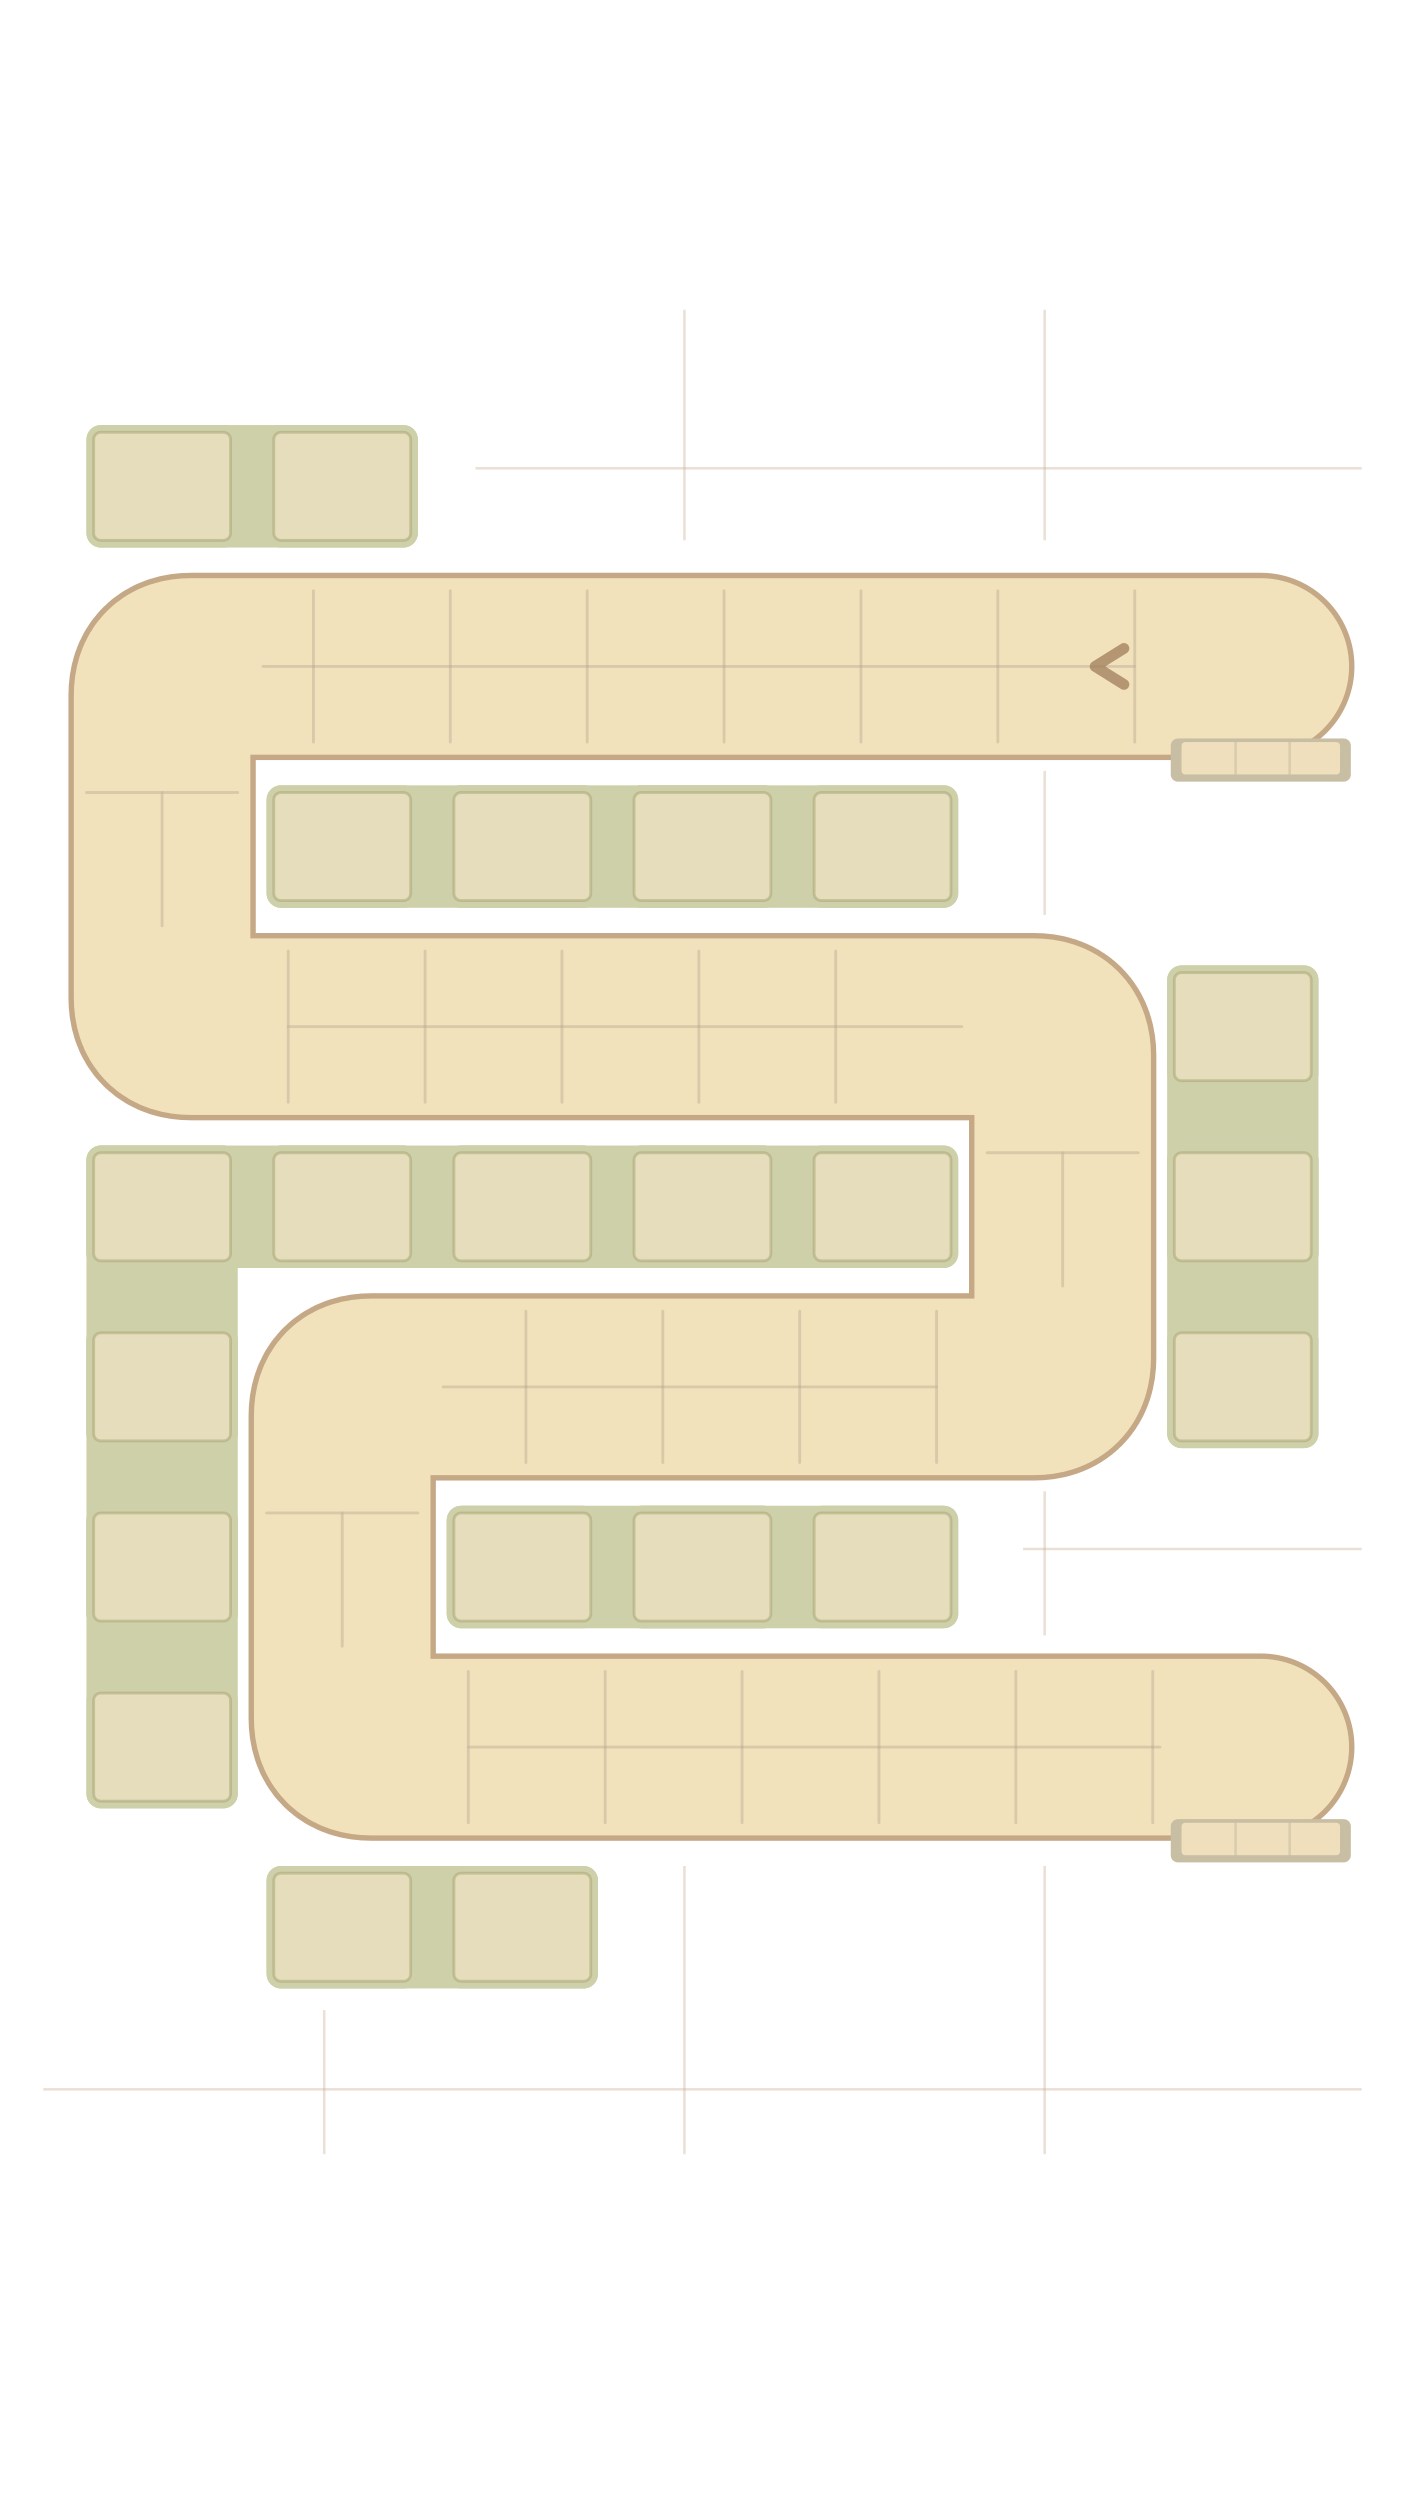
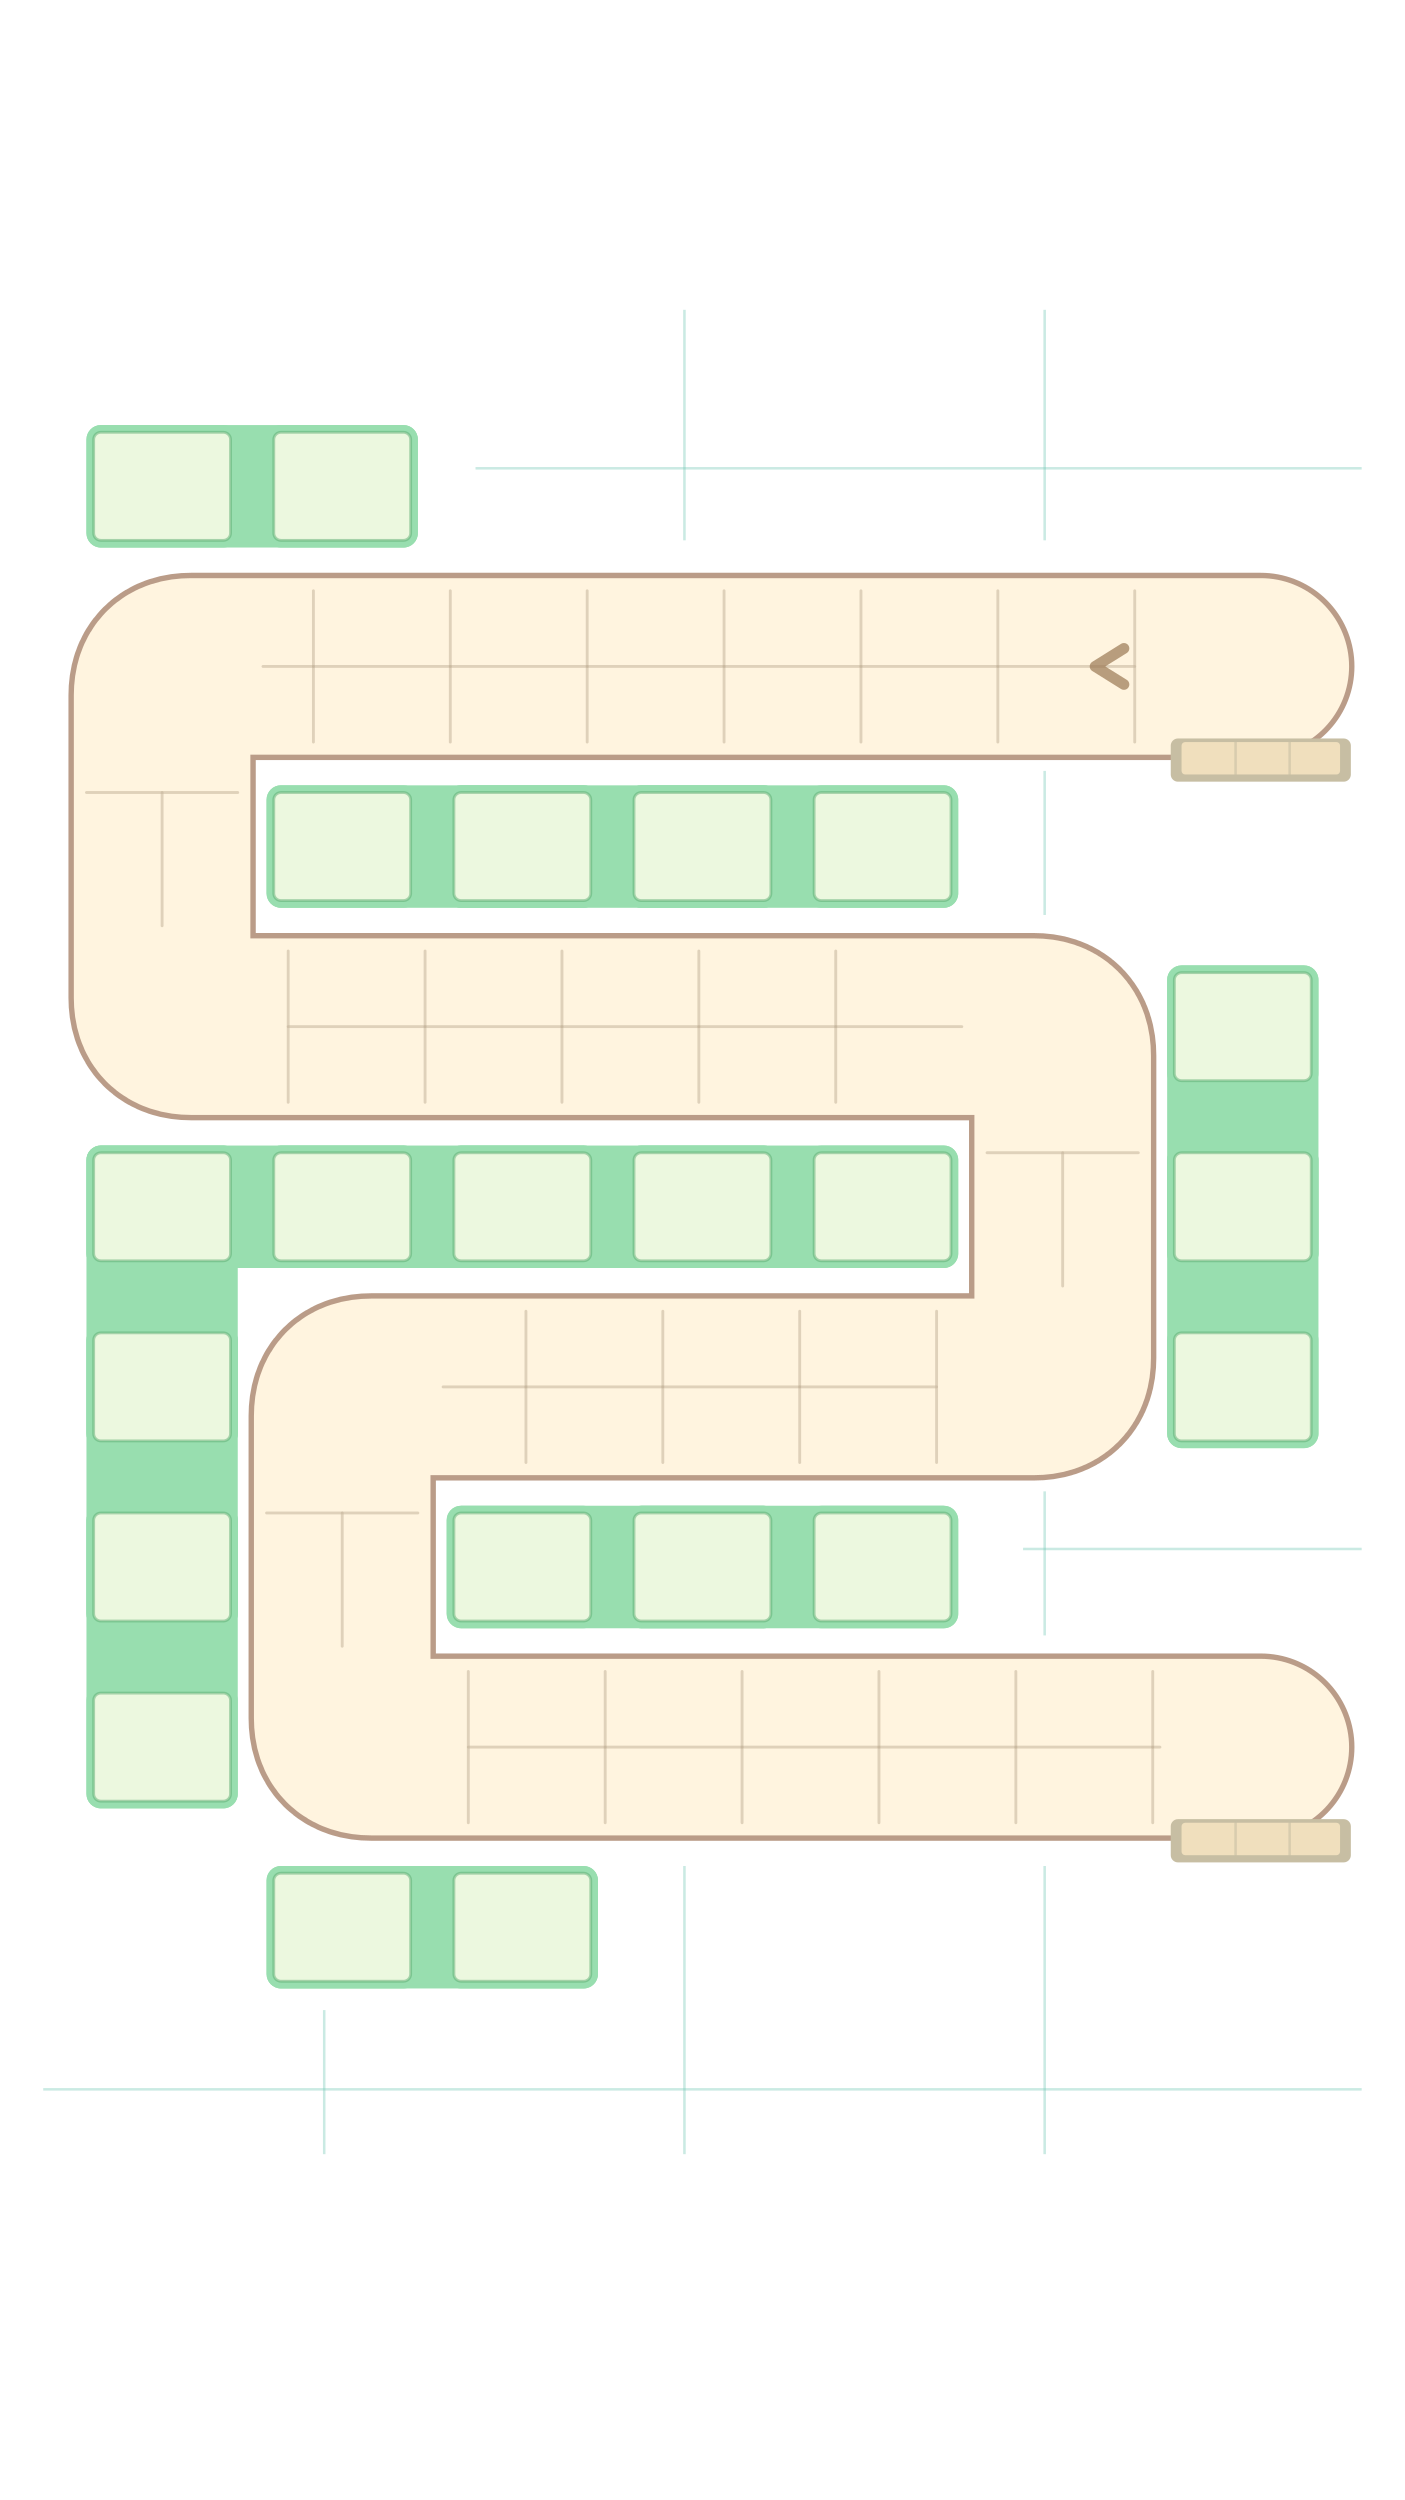
<svg xmlns="http://www.w3.org/2000/svg" width="780" height="1388" viewBox="0 0 390 694">
-   <path d="M132 130 L378 130 " fill="none" stroke="rgba(198,173,142,0.373)" stroke-width="0.7" stroke-linecap="butt" stroke-linejoin="miter" />
-   <path d="M284 430 L378 430 " fill="none" stroke="rgba(198,173,142,0.373)" stroke-width="0.7" stroke-linecap="butt" stroke-linejoin="miter" />
-   <path d="M12 580 L378 580 " fill="none" stroke="rgba(198,173,142,0.373)" stroke-width="0.7" stroke-linecap="butt" stroke-linejoin="miter" />
-   <path d="M90 558 L90 598 " fill="none" stroke="rgba(198,173,142,0.373)" stroke-width="0.7" stroke-linecap="butt" stroke-linejoin="miter" />
-   <path d="M190 86 L190 150 " fill="none" stroke="rgba(198,173,142,0.373)" stroke-width="0.7" stroke-linecap="butt" stroke-linejoin="miter" />
-   <path d="M190 518 L190 598 " fill="none" stroke="rgba(198,173,142,0.373)" stroke-width="0.7" stroke-linecap="butt" stroke-linejoin="miter" />
-   <path d="M290 86 L290 150 " fill="none" stroke="rgba(198,173,142,0.373)" stroke-width="0.7" stroke-linecap="butt" stroke-linejoin="miter" />
-   <path d="M290 214 L290 254 " fill="none" stroke="rgba(198,173,142,0.373)" stroke-width="0.7" stroke-linecap="butt" stroke-linejoin="miter" />
-   <path d="M290 414 L290 454 " fill="none" stroke="rgba(198,173,142,0.373)" stroke-width="0.7" stroke-linecap="butt" stroke-linejoin="miter" />
-   <path d="M290 518 L290 598 " fill="none" stroke="rgba(198,173,142,0.373)" stroke-width="0.7" stroke-linecap="butt" stroke-linejoin="miter" />
-   <path d="M350 185 L53 185 Q45 185 45 193 L45 277 Q45 285 53 285 L287 285 Q295 285 295 293 L295 377 Q295 385 287 385 L103 385 Q95 385 95 393 L95 477 Q95 485 103 485 L350 485 " fill="none" stroke="rgba(197,168,134,1)" stroke-width="52" stroke-linecap="round" stroke-linejoin="round" />
-   <path d="M350 185 L53 185 Q45 185 45 193 L45 277 Q45 285 53 285 L287 285 Q295 285 295 293 L295 377 Q295 385 287 385 L103 385 Q95 385 95 393 L95 477 Q95 485 103 485 L350 485 " fill="none" stroke="rgba(242,226,187,1)" stroke-width="49" stroke-linecap="round" stroke-linejoin="round" />
+   <path d="M132 130 L378 130 " fill="none" stroke="rgba(114,199,181,0.373)" stroke-width="0.7" stroke-linecap="butt" stroke-linejoin="miter" />
+   <path d="M284 430 L378 430 " fill="none" stroke="rgba(114,199,181,0.373)" stroke-width="0.7" stroke-linecap="butt" stroke-linejoin="miter" />
+   <path d="M12 580 L378 580 " fill="none" stroke="rgba(114,199,181,0.373)" stroke-width="0.7" stroke-linecap="butt" stroke-linejoin="miter" />
+   <path d="M90 558 L90 598 " fill="none" stroke="rgba(114,199,181,0.373)" stroke-width="0.7" stroke-linecap="butt" stroke-linejoin="miter" />
+   <path d="M190 86 L190 150 " fill="none" stroke="rgba(114,199,181,0.373)" stroke-width="0.7" stroke-linecap="butt" stroke-linejoin="miter" />
+   <path d="M190 518 L190 598 " fill="none" stroke="rgba(114,199,181,0.373)" stroke-width="0.7" stroke-linecap="butt" stroke-linejoin="miter" />
+   <path d="M290 86 L290 150 " fill="none" stroke="rgba(114,199,181,0.373)" stroke-width="0.7" stroke-linecap="butt" stroke-linejoin="miter" />
+   <path d="M290 214 L290 254 " fill="none" stroke="rgba(114,199,181,0.373)" stroke-width="0.7" stroke-linecap="butt" stroke-linejoin="miter" />
+   <path d="M290 414 L290 454 " fill="none" stroke="rgba(114,199,181,0.373)" stroke-width="0.7" stroke-linecap="butt" stroke-linejoin="miter" />
+   <path d="M290 518 L290 598 " fill="none" stroke="rgba(114,199,181,0.373)" stroke-width="0.7" stroke-linecap="butt" stroke-linejoin="miter" />
+   <path d="M350 185 L53 185 Q45 185 45 193 L45 277 Q45 285 53 285 L287 285 Q295 285 295 293 L295 377 Q295 385 287 385 L103 385 Q95 385 95 393 L95 477 Q95 485 103 485 L350 485 " fill="none" stroke="rgba(186,156,136,1)" stroke-width="52" stroke-linecap="round" stroke-linejoin="round" />
+   <path d="M350 185 L53 185 Q45 185 45 193 L45 277 Q45 285 53 285 L287 285 Q295 285 295 293 L295 377 Q295 385 287 385 L103 385 Q95 385 95 393 L95 477 Q95 485 103 485 L350 485 " fill="none" stroke="rgba(255,244,223,1)" stroke-width="49" stroke-linecap="round" stroke-linejoin="round" />
  <path d="M315 164 L315 206 " fill="none" stroke="rgba(196,181,155,0.549)" stroke-width="0.8" stroke-linecap="round" stroke-linejoin="round" />
  <path d="M315 185 L277 185 " fill="none" stroke="rgba(196,181,155,0.549)" stroke-width="0.8" stroke-linecap="round" stroke-linejoin="round" />
  <path d="M277 164 L277 206 " fill="none" stroke="rgba(196,181,155,0.549)" stroke-width="0.8" stroke-linecap="round" stroke-linejoin="round" />
  <path d="M277 185 L239 185 " fill="none" stroke="rgba(196,181,155,0.549)" stroke-width="0.8" stroke-linecap="round" stroke-linejoin="round" />
  <path d="M239 164 L239 206 " fill="none" stroke="rgba(196,181,155,0.549)" stroke-width="0.8" stroke-linecap="round" stroke-linejoin="round" />
  <path d="M239 185 L201 185 " fill="none" stroke="rgba(196,181,155,0.549)" stroke-width="0.8" stroke-linecap="round" stroke-linejoin="round" />
  <path d="M201 164 L201 206 " fill="none" stroke="rgba(196,181,155,0.549)" stroke-width="0.8" stroke-linecap="round" stroke-linejoin="round" />
  <path d="M201 185 L163 185 " fill="none" stroke="rgba(196,181,155,0.549)" stroke-width="0.8" stroke-linecap="round" stroke-linejoin="round" />
  <path d="M163 164 L163 206 " fill="none" stroke="rgba(196,181,155,0.549)" stroke-width="0.8" stroke-linecap="round" stroke-linejoin="round" />
  <path d="M163 185 L125 185 " fill="none" stroke="rgba(196,181,155,0.549)" stroke-width="0.8" stroke-linecap="round" stroke-linejoin="round" />
  <path d="M125 164 L125 206 " fill="none" stroke="rgba(196,181,155,0.549)" stroke-width="0.8" stroke-linecap="round" stroke-linejoin="round" />
  <path d="M125 185 L87 185 " fill="none" stroke="rgba(196,181,155,0.549)" stroke-width="0.8" stroke-linecap="round" stroke-linejoin="round" />
  <path d="M87 164 L87 206 " fill="none" stroke="rgba(196,181,155,0.549)" stroke-width="0.8" stroke-linecap="round" stroke-linejoin="round" />
  <path d="M87 185 L73 185 " fill="none" stroke="rgba(196,181,155,0.549)" stroke-width="0.8" stroke-linecap="round" stroke-linejoin="round" />
  <path d="M24 220 L66 220 " fill="none" stroke="rgba(196,181,155,0.549)" stroke-width="0.8" stroke-linecap="round" stroke-linejoin="round" />
  <path d="M45 220 L45 257 " fill="none" stroke="rgba(196,181,155,0.549)" stroke-width="0.8" stroke-linecap="round" stroke-linejoin="round" />
  <path d="M80 306 L80 264 " fill="none" stroke="rgba(196,181,155,0.549)" stroke-width="0.8" stroke-linecap="round" stroke-linejoin="round" />
  <path d="M80 285 L118 285 " fill="none" stroke="rgba(196,181,155,0.549)" stroke-width="0.8" stroke-linecap="round" stroke-linejoin="round" />
  <path d="M118 306 L118 264 " fill="none" stroke="rgba(196,181,155,0.549)" stroke-width="0.8" stroke-linecap="round" stroke-linejoin="round" />
  <path d="M118 285 L156 285 " fill="none" stroke="rgba(196,181,155,0.549)" stroke-width="0.8" stroke-linecap="round" stroke-linejoin="round" />
  <path d="M156 306 L156 264 " fill="none" stroke="rgba(196,181,155,0.549)" stroke-width="0.8" stroke-linecap="round" stroke-linejoin="round" />
  <path d="M156 285 L194 285 " fill="none" stroke="rgba(196,181,155,0.549)" stroke-width="0.8" stroke-linecap="round" stroke-linejoin="round" />
  <path d="M194 306 L194 264 " fill="none" stroke="rgba(196,181,155,0.549)" stroke-width="0.8" stroke-linecap="round" stroke-linejoin="round" />
  <path d="M194 285 L232 285 " fill="none" stroke="rgba(196,181,155,0.549)" stroke-width="0.8" stroke-linecap="round" stroke-linejoin="round" />
  <path d="M232 306 L232 264 " fill="none" stroke="rgba(196,181,155,0.549)" stroke-width="0.8" stroke-linecap="round" stroke-linejoin="round" />
  <path d="M232 285 L267 285 " fill="none" stroke="rgba(196,181,155,0.549)" stroke-width="0.8" stroke-linecap="round" stroke-linejoin="round" />
  <path d="M274 320 L316 320 " fill="none" stroke="rgba(196,181,155,0.549)" stroke-width="0.8" stroke-linecap="round" stroke-linejoin="round" />
  <path d="M295 320 L295 357 " fill="none" stroke="rgba(196,181,155,0.549)" stroke-width="0.8" stroke-linecap="round" stroke-linejoin="round" />
  <path d="M260 364 L260 406 " fill="none" stroke="rgba(196,181,155,0.549)" stroke-width="0.8" stroke-linecap="round" stroke-linejoin="round" />
  <path d="M260 385 L222 385 " fill="none" stroke="rgba(196,181,155,0.549)" stroke-width="0.8" stroke-linecap="round" stroke-linejoin="round" />
  <path d="M222 364 L222 406 " fill="none" stroke="rgba(196,181,155,0.549)" stroke-width="0.8" stroke-linecap="round" stroke-linejoin="round" />
  <path d="M222 385 L184 385 " fill="none" stroke="rgba(196,181,155,0.549)" stroke-width="0.8" stroke-linecap="round" stroke-linejoin="round" />
  <path d="M184 364 L184 406 " fill="none" stroke="rgba(196,181,155,0.549)" stroke-width="0.8" stroke-linecap="round" stroke-linejoin="round" />
  <path d="M184 385 L146 385 " fill="none" stroke="rgba(196,181,155,0.549)" stroke-width="0.8" stroke-linecap="round" stroke-linejoin="round" />
  <path d="M146 364 L146 406 " fill="none" stroke="rgba(196,181,155,0.549)" stroke-width="0.8" stroke-linecap="round" stroke-linejoin="round" />
  <path d="M146 385 L123 385 " fill="none" stroke="rgba(196,181,155,0.549)" stroke-width="0.8" stroke-linecap="round" stroke-linejoin="round" />
  <path d="M74 420 L116 420 " fill="none" stroke="rgba(196,181,155,0.549)" stroke-width="0.8" stroke-linecap="round" stroke-linejoin="round" />
  <path d="M95 420 L95 457 " fill="none" stroke="rgba(196,181,155,0.549)" stroke-width="0.8" stroke-linecap="round" stroke-linejoin="round" />
  <path d="M130 506 L130 464 " fill="none" stroke="rgba(196,181,155,0.549)" stroke-width="0.8" stroke-linecap="round" stroke-linejoin="round" />
  <path d="M130 485 L168 485 " fill="none" stroke="rgba(196,181,155,0.549)" stroke-width="0.8" stroke-linecap="round" stroke-linejoin="round" />
  <path d="M168 506 L168 464 " fill="none" stroke="rgba(196,181,155,0.549)" stroke-width="0.8" stroke-linecap="round" stroke-linejoin="round" />
  <path d="M168 485 L206 485 " fill="none" stroke="rgba(196,181,155,0.549)" stroke-width="0.8" stroke-linecap="round" stroke-linejoin="round" />
  <path d="M206 506 L206 464 " fill="none" stroke="rgba(196,181,155,0.549)" stroke-width="0.8" stroke-linecap="round" stroke-linejoin="round" />
  <path d="M206 485 L244 485 " fill="none" stroke="rgba(196,181,155,0.549)" stroke-width="0.8" stroke-linecap="round" stroke-linejoin="round" />
  <path d="M244 506 L244 464 " fill="none" stroke="rgba(196,181,155,0.549)" stroke-width="0.8" stroke-linecap="round" stroke-linejoin="round" />
  <path d="M244 485 L282 485 " fill="none" stroke="rgba(196,181,155,0.549)" stroke-width="0.8" stroke-linecap="round" stroke-linejoin="round" />
  <path d="M282 506 L282 464 " fill="none" stroke="rgba(196,181,155,0.549)" stroke-width="0.8" stroke-linecap="round" stroke-linejoin="round" />
  <path d="M282 485 L320 485 " fill="none" stroke="rgba(196,181,155,0.549)" stroke-width="0.8" stroke-linecap="round" stroke-linejoin="round" />
  <path d="M320 506 L320 464 " fill="none" stroke="rgba(196,181,155,0.549)" stroke-width="0.8" stroke-linecap="round" stroke-linejoin="round" />
  <path d="M320 485 L322 485 " fill="none" stroke="rgba(196,181,155,0.549)" stroke-width="0.8" stroke-linecap="round" stroke-linejoin="round" />
-   <rect x="74" y="218" width="92" height="34" rx="4" fill="rgba(206,208,169,1)" stroke="none" stroke-width="0.8" stroke-linecap="round" stroke-linejoin="round" />
-   <rect x="124" y="218" width="92" height="34" rx="4" fill="rgba(206,208,169,1)" stroke="none" stroke-width="0.8" stroke-linecap="round" stroke-linejoin="round" />
-   <rect x="174" y="218" width="92" height="34" rx="4" fill="rgba(206,208,169,1)" stroke="none" stroke-width="0.8" stroke-linecap="round" stroke-linejoin="round" />
-   <rect x="324" y="268" width="42" height="84" rx="4" fill="rgba(206,208,169,1)" stroke="none" stroke-width="0.8" stroke-linecap="round" stroke-linejoin="round" />
-   <rect x="74" y="318" width="92" height="34" rx="4" fill="rgba(206,208,169,1)" stroke="none" stroke-width="0.8" stroke-linecap="round" stroke-linejoin="round" />
-   <rect x="24" y="318" width="92" height="34" rx="4" fill="rgba(206,208,169,1)" stroke="none" stroke-width="0.8" stroke-linecap="round" stroke-linejoin="round" />
-   <rect x="124" y="318" width="92" height="34" rx="4" fill="rgba(206,208,169,1)" stroke="none" stroke-width="0.8" stroke-linecap="round" stroke-linejoin="round" />
-   <rect x="174" y="318" width="92" height="34" rx="4" fill="rgba(206,208,169,1)" stroke="none" stroke-width="0.8" stroke-linecap="round" stroke-linejoin="round" />
-   <rect x="324" y="318" width="42" height="84" rx="4" fill="rgba(206,208,169,1)" stroke="none" stroke-width="0.8" stroke-linecap="round" stroke-linejoin="round" />
-   <rect x="24" y="318" width="42" height="84" rx="4" fill="rgba(206,208,169,1)" stroke="none" stroke-width="0.8" stroke-linecap="round" stroke-linejoin="round" />
-   <rect x="24" y="368" width="42" height="84" rx="4" fill="rgba(206,208,169,1)" stroke="none" stroke-width="0.8" stroke-linecap="round" stroke-linejoin="round" />
-   <rect x="124" y="418" width="92" height="34" rx="4" fill="rgba(206,208,169,1)" stroke="none" stroke-width="0.8" stroke-linecap="round" stroke-linejoin="round" />
-   <rect x="174" y="418" width="92" height="34" rx="4" fill="rgba(206,208,169,1)" stroke="none" stroke-width="0.8" stroke-linecap="round" stroke-linejoin="round" />
-   <rect x="74" y="518" width="92" height="34" rx="4" fill="rgba(206,208,169,1)" stroke="none" stroke-width="0.8" stroke-linecap="round" stroke-linejoin="round" />
-   <rect x="24" y="418" width="42" height="84" rx="4" fill="rgba(206,208,169,1)" stroke="none" stroke-width="0.8" stroke-linecap="round" stroke-linejoin="round" />
-   <rect x="24" y="118" width="92" height="34" rx="4" fill="rgba(206,208,169,1)" stroke="none" stroke-width="0.8" stroke-linecap="round" stroke-linejoin="round" />
-   <rect x="74" y="218" width="42" height="34" rx="4" fill="rgba(206,208,169,1)" stroke="none" stroke-width="0.8" stroke-linecap="round" stroke-linejoin="round" />
-   <rect x="124" y="218" width="42" height="34" rx="4" fill="rgba(206,208,169,1)" stroke="none" stroke-width="0.8" stroke-linecap="round" stroke-linejoin="round" />
-   <rect x="174" y="218" width="42" height="34" rx="4" fill="rgba(206,208,169,1)" stroke="none" stroke-width="0.8" stroke-linecap="round" stroke-linejoin="round" />
-   <rect x="224" y="218" width="42" height="34" rx="4" fill="rgba(206,208,169,1)" stroke="none" stroke-width="0.8" stroke-linecap="round" stroke-linejoin="round" />
-   <rect x="324" y="268" width="42" height="34" rx="4" fill="rgba(206,208,169,1)" stroke="none" stroke-width="0.8" stroke-linecap="round" stroke-linejoin="round" />
-   <rect x="74" y="318" width="42" height="34" rx="4" fill="rgba(206,208,169,1)" stroke="none" stroke-width="0.8" stroke-linecap="round" stroke-linejoin="round" />
-   <rect x="124" y="318" width="42" height="34" rx="4" fill="rgba(206,208,169,1)" stroke="none" stroke-width="0.8" stroke-linecap="round" stroke-linejoin="round" />
-   <rect x="174" y="318" width="42" height="34" rx="4" fill="rgba(206,208,169,1)" stroke="none" stroke-width="0.8" stroke-linecap="round" stroke-linejoin="round" />
-   <rect x="224" y="318" width="42" height="34" rx="4" fill="rgba(206,208,169,1)" stroke="none" stroke-width="0.8" stroke-linecap="round" stroke-linejoin="round" />
-   <rect x="324" y="318" width="42" height="34" rx="4" fill="rgba(206,208,169,1)" stroke="none" stroke-width="0.8" stroke-linecap="round" stroke-linejoin="round" />
-   <rect x="324" y="368" width="42" height="34" rx="4" fill="rgba(206,208,169,1)" stroke="none" stroke-width="0.8" stroke-linecap="round" stroke-linejoin="round" />
-   <rect x="24" y="318" width="42" height="34" rx="4" fill="rgba(206,208,169,1)" stroke="none" stroke-width="0.8" stroke-linecap="round" stroke-linejoin="round" />
-   <rect x="24" y="368" width="42" height="34" rx="4" fill="rgba(206,208,169,1)" stroke="none" stroke-width="0.8" stroke-linecap="round" stroke-linejoin="round" />
-   <rect x="124" y="418" width="42" height="34" rx="4" fill="rgba(206,208,169,1)" stroke="none" stroke-width="0.8" stroke-linecap="round" stroke-linejoin="round" />
-   <rect x="174" y="418" width="42" height="34" rx="4" fill="rgba(206,208,169,1)" stroke="none" stroke-width="0.8" stroke-linecap="round" stroke-linejoin="round" />
-   <rect x="224" y="418" width="42" height="34" rx="4" fill="rgba(206,208,169,1)" stroke="none" stroke-width="0.8" stroke-linecap="round" stroke-linejoin="round" />
-   <rect x="124" y="518" width="42" height="34" rx="4" fill="rgba(206,208,169,1)" stroke="none" stroke-width="0.8" stroke-linecap="round" stroke-linejoin="round" />
-   <rect x="24" y="418" width="42" height="34" rx="4" fill="rgba(206,208,169,1)" stroke="none" stroke-width="0.8" stroke-linecap="round" stroke-linejoin="round" />
-   <rect x="74" y="518" width="42" height="34" rx="4" fill="rgba(206,208,169,1)" stroke="none" stroke-width="0.8" stroke-linecap="round" stroke-linejoin="round" />
-   <rect x="24" y="468" width="42" height="34" rx="4" fill="rgba(206,208,169,1)" stroke="none" stroke-width="0.8" stroke-linecap="round" stroke-linejoin="round" />
-   <rect x="74" y="118" width="42" height="34" rx="4" fill="rgba(206,208,169,1)" stroke="none" stroke-width="0.8" stroke-linecap="round" stroke-linejoin="round" />
-   <rect x="24" y="118" width="42" height="34" rx="4" fill="rgba(206,208,169,1)" stroke="none" stroke-width="0.8" stroke-linecap="round" stroke-linejoin="round" />
-   <rect x="76" y="220" width="38" height="30" rx="2" fill="rgba(230,221,188,1)" stroke="none" stroke-width="0.8" stroke-linecap="round" stroke-linejoin="round" />
-   <rect x="76" y="220" width="38" height="30" rx="2" fill="none" stroke="rgba(166,161,111,0.49)" stroke-width="0.8" stroke-linecap="round" stroke-linejoin="round" />
-   <rect x="126" y="220" width="38" height="30" rx="2" fill="rgba(230,221,188,1)" stroke="none" stroke-width="0.8" stroke-linecap="round" stroke-linejoin="round" />
-   <rect x="126" y="220" width="38" height="30" rx="2" fill="none" stroke="rgba(166,161,111,0.49)" stroke-width="0.8" stroke-linecap="round" stroke-linejoin="round" />
-   <rect x="176" y="220" width="38" height="30" rx="2" fill="rgba(230,221,188,1)" stroke="none" stroke-width="0.8" stroke-linecap="round" stroke-linejoin="round" />
-   <rect x="176" y="220" width="38" height="30" rx="2" fill="none" stroke="rgba(166,161,111,0.49)" stroke-width="0.8" stroke-linecap="round" stroke-linejoin="round" />
-   <rect x="226" y="220" width="38" height="30" rx="2" fill="rgba(230,221,188,1)" stroke="none" stroke-width="0.8" stroke-linecap="round" stroke-linejoin="round" />
-   <rect x="226" y="220" width="38" height="30" rx="2" fill="none" stroke="rgba(166,161,111,0.49)" stroke-width="0.8" stroke-linecap="round" stroke-linejoin="round" />
-   <rect x="326" y="270" width="38" height="30" rx="2" fill="rgba(230,221,188,1)" stroke="none" stroke-width="0.8" stroke-linecap="round" stroke-linejoin="round" />
-   <rect x="326" y="270" width="38" height="30" rx="2" fill="none" stroke="rgba(166,161,111,0.49)" stroke-width="0.8" stroke-linecap="round" stroke-linejoin="round" />
-   <rect x="76" y="320" width="38" height="30" rx="2" fill="rgba(230,221,188,1)" stroke="none" stroke-width="0.8" stroke-linecap="round" stroke-linejoin="round" />
-   <rect x="76" y="320" width="38" height="30" rx="2" fill="none" stroke="rgba(166,161,111,0.49)" stroke-width="0.8" stroke-linecap="round" stroke-linejoin="round" />
-   <rect x="126" y="320" width="38" height="30" rx="2" fill="rgba(230,221,188,1)" stroke="none" stroke-width="0.8" stroke-linecap="round" stroke-linejoin="round" />
-   <rect x="126" y="320" width="38" height="30" rx="2" fill="none" stroke="rgba(166,161,111,0.49)" stroke-width="0.8" stroke-linecap="round" stroke-linejoin="round" />
-   <rect x="176" y="320" width="38" height="30" rx="2" fill="rgba(230,221,188,1)" stroke="none" stroke-width="0.8" stroke-linecap="round" stroke-linejoin="round" />
-   <rect x="176" y="320" width="38" height="30" rx="2" fill="none" stroke="rgba(166,161,111,0.49)" stroke-width="0.8" stroke-linecap="round" stroke-linejoin="round" />
-   <rect x="226" y="320" width="38" height="30" rx="2" fill="rgba(230,221,188,1)" stroke="none" stroke-width="0.8" stroke-linecap="round" stroke-linejoin="round" />
-   <rect x="226" y="320" width="38" height="30" rx="2" fill="none" stroke="rgba(166,161,111,0.49)" stroke-width="0.8" stroke-linecap="round" stroke-linejoin="round" />
-   <rect x="326" y="320" width="38" height="30" rx="2" fill="rgba(230,221,188,1)" stroke="none" stroke-width="0.8" stroke-linecap="round" stroke-linejoin="round" />
-   <rect x="326" y="320" width="38" height="30" rx="2" fill="none" stroke="rgba(166,161,111,0.49)" stroke-width="0.8" stroke-linecap="round" stroke-linejoin="round" />
-   <rect x="326" y="370" width="38" height="30" rx="2" fill="rgba(230,221,188,1)" stroke="none" stroke-width="0.8" stroke-linecap="round" stroke-linejoin="round" />
-   <rect x="326" y="370" width="38" height="30" rx="2" fill="none" stroke="rgba(166,161,111,0.49)" stroke-width="0.8" stroke-linecap="round" stroke-linejoin="round" />
-   <rect x="26" y="320" width="38" height="30" rx="2" fill="rgba(230,221,188,1)" stroke="none" stroke-width="0.8" stroke-linecap="round" stroke-linejoin="round" />
-   <rect x="26" y="320" width="38" height="30" rx="2" fill="none" stroke="rgba(166,161,111,0.49)" stroke-width="0.8" stroke-linecap="round" stroke-linejoin="round" />
-   <rect x="26" y="370" width="38" height="30" rx="2" fill="rgba(230,221,188,1)" stroke="none" stroke-width="0.8" stroke-linecap="round" stroke-linejoin="round" />
-   <rect x="26" y="370" width="38" height="30" rx="2" fill="none" stroke="rgba(166,161,111,0.49)" stroke-width="0.8" stroke-linecap="round" stroke-linejoin="round" />
-   <rect x="126" y="420" width="38" height="30" rx="2" fill="rgba(230,221,188,1)" stroke="none" stroke-width="0.8" stroke-linecap="round" stroke-linejoin="round" />
-   <rect x="126" y="420" width="38" height="30" rx="2" fill="none" stroke="rgba(166,161,111,0.49)" stroke-width="0.8" stroke-linecap="round" stroke-linejoin="round" />
-   <rect x="176" y="420" width="38" height="30" rx="2" fill="rgba(230,221,188,1)" stroke="none" stroke-width="0.8" stroke-linecap="round" stroke-linejoin="round" />
-   <rect x="176" y="420" width="38" height="30" rx="2" fill="none" stroke="rgba(166,161,111,0.49)" stroke-width="0.8" stroke-linecap="round" stroke-linejoin="round" />
-   <rect x="226" y="420" width="38" height="30" rx="2" fill="rgba(230,221,188,1)" stroke="none" stroke-width="0.8" stroke-linecap="round" stroke-linejoin="round" />
-   <rect x="226" y="420" width="38" height="30" rx="2" fill="none" stroke="rgba(166,161,111,0.49)" stroke-width="0.8" stroke-linecap="round" stroke-linejoin="round" />
-   <rect x="126" y="520" width="38" height="30" rx="2" fill="rgba(230,221,188,1)" stroke="none" stroke-width="0.8" stroke-linecap="round" stroke-linejoin="round" />
-   <rect x="126" y="520" width="38" height="30" rx="2" fill="none" stroke="rgba(166,161,111,0.49)" stroke-width="0.8" stroke-linecap="round" stroke-linejoin="round" />
-   <rect x="26" y="420" width="38" height="30" rx="2" fill="rgba(230,221,188,1)" stroke="none" stroke-width="0.8" stroke-linecap="round" stroke-linejoin="round" />
-   <rect x="26" y="420" width="38" height="30" rx="2" fill="none" stroke="rgba(166,161,111,0.49)" stroke-width="0.8" stroke-linecap="round" stroke-linejoin="round" />
-   <rect x="76" y="520" width="38" height="30" rx="2" fill="rgba(230,221,188,1)" stroke="none" stroke-width="0.8" stroke-linecap="round" stroke-linejoin="round" />
-   <rect x="76" y="520" width="38" height="30" rx="2" fill="none" stroke="rgba(166,161,111,0.49)" stroke-width="0.8" stroke-linecap="round" stroke-linejoin="round" />
-   <rect x="26" y="470" width="38" height="30" rx="2" fill="rgba(230,221,188,1)" stroke="none" stroke-width="0.8" stroke-linecap="round" stroke-linejoin="round" />
-   <rect x="26" y="470" width="38" height="30" rx="2" fill="none" stroke="rgba(166,161,111,0.49)" stroke-width="0.8" stroke-linecap="round" stroke-linejoin="round" />
-   <rect x="76" y="120" width="38" height="30" rx="2" fill="rgba(230,221,188,1)" stroke="none" stroke-width="0.8" stroke-linecap="round" stroke-linejoin="round" />
-   <rect x="76" y="120" width="38" height="30" rx="2" fill="none" stroke="rgba(166,161,111,0.49)" stroke-width="0.8" stroke-linecap="round" stroke-linejoin="round" />
-   <rect x="26" y="120" width="38" height="30" rx="2" fill="rgba(230,221,188,1)" stroke="none" stroke-width="0.8" stroke-linecap="round" stroke-linejoin="round" />
-   <rect x="26" y="120" width="38" height="30" rx="2" fill="none" stroke="rgba(166,161,111,0.49)" stroke-width="0.8" stroke-linecap="round" stroke-linejoin="round" />
+   <rect x="74" y="218" width="92" height="34" rx="4" fill="rgba(152,222,175,1)" stroke="none" stroke-width="0.8" stroke-linecap="round" stroke-linejoin="round" />
+   <rect x="124" y="218" width="92" height="34" rx="4" fill="rgba(152,222,175,1)" stroke="none" stroke-width="0.8" stroke-linecap="round" stroke-linejoin="round" />
+   <rect x="174" y="218" width="92" height="34" rx="4" fill="rgba(152,222,175,1)" stroke="none" stroke-width="0.8" stroke-linecap="round" stroke-linejoin="round" />
+   <rect x="324" y="268" width="42" height="84" rx="4" fill="rgba(152,222,175,1)" stroke="none" stroke-width="0.8" stroke-linecap="round" stroke-linejoin="round" />
+   <rect x="74" y="318" width="92" height="34" rx="4" fill="rgba(152,222,175,1)" stroke="none" stroke-width="0.8" stroke-linecap="round" stroke-linejoin="round" />
+   <rect x="24" y="318" width="92" height="34" rx="4" fill="rgba(152,222,175,1)" stroke="none" stroke-width="0.8" stroke-linecap="round" stroke-linejoin="round" />
+   <rect x="124" y="318" width="92" height="34" rx="4" fill="rgba(152,222,175,1)" stroke="none" stroke-width="0.8" stroke-linecap="round" stroke-linejoin="round" />
+   <rect x="174" y="318" width="92" height="34" rx="4" fill="rgba(152,222,175,1)" stroke="none" stroke-width="0.8" stroke-linecap="round" stroke-linejoin="round" />
+   <rect x="324" y="318" width="42" height="84" rx="4" fill="rgba(152,222,175,1)" stroke="none" stroke-width="0.8" stroke-linecap="round" stroke-linejoin="round" />
+   <rect x="24" y="318" width="42" height="84" rx="4" fill="rgba(152,222,175,1)" stroke="none" stroke-width="0.8" stroke-linecap="round" stroke-linejoin="round" />
+   <rect x="24" y="368" width="42" height="84" rx="4" fill="rgba(152,222,175,1)" stroke="none" stroke-width="0.8" stroke-linecap="round" stroke-linejoin="round" />
+   <rect x="124" y="418" width="92" height="34" rx="4" fill="rgba(152,222,175,1)" stroke="none" stroke-width="0.8" stroke-linecap="round" stroke-linejoin="round" />
+   <rect x="174" y="418" width="92" height="34" rx="4" fill="rgba(152,222,175,1)" stroke="none" stroke-width="0.8" stroke-linecap="round" stroke-linejoin="round" />
+   <rect x="74" y="518" width="92" height="34" rx="4" fill="rgba(152,222,175,1)" stroke="none" stroke-width="0.8" stroke-linecap="round" stroke-linejoin="round" />
+   <rect x="24" y="418" width="42" height="84" rx="4" fill="rgba(152,222,175,1)" stroke="none" stroke-width="0.8" stroke-linecap="round" stroke-linejoin="round" />
+   <rect x="24" y="118" width="92" height="34" rx="4" fill="rgba(152,222,175,1)" stroke="none" stroke-width="0.8" stroke-linecap="round" stroke-linejoin="round" />
+   <rect x="74" y="218" width="42" height="34" rx="4" fill="rgba(152,222,175,1)" stroke="none" stroke-width="0.8" stroke-linecap="round" stroke-linejoin="round" />
+   <rect x="124" y="218" width="42" height="34" rx="4" fill="rgba(152,222,175,1)" stroke="none" stroke-width="0.8" stroke-linecap="round" stroke-linejoin="round" />
+   <rect x="174" y="218" width="42" height="34" rx="4" fill="rgba(152,222,175,1)" stroke="none" stroke-width="0.8" stroke-linecap="round" stroke-linejoin="round" />
+   <rect x="224" y="218" width="42" height="34" rx="4" fill="rgba(152,222,175,1)" stroke="none" stroke-width="0.8" stroke-linecap="round" stroke-linejoin="round" />
+   <rect x="324" y="268" width="42" height="34" rx="4" fill="rgba(152,222,175,1)" stroke="none" stroke-width="0.8" stroke-linecap="round" stroke-linejoin="round" />
+   <rect x="74" y="318" width="42" height="34" rx="4" fill="rgba(152,222,175,1)" stroke="none" stroke-width="0.8" stroke-linecap="round" stroke-linejoin="round" />
+   <rect x="124" y="318" width="42" height="34" rx="4" fill="rgba(152,222,175,1)" stroke="none" stroke-width="0.8" stroke-linecap="round" stroke-linejoin="round" />
+   <rect x="174" y="318" width="42" height="34" rx="4" fill="rgba(152,222,175,1)" stroke="none" stroke-width="0.8" stroke-linecap="round" stroke-linejoin="round" />
+   <rect x="224" y="318" width="42" height="34" rx="4" fill="rgba(152,222,175,1)" stroke="none" stroke-width="0.8" stroke-linecap="round" stroke-linejoin="round" />
+   <rect x="324" y="318" width="42" height="34" rx="4" fill="rgba(152,222,175,1)" stroke="none" stroke-width="0.8" stroke-linecap="round" stroke-linejoin="round" />
+   <rect x="324" y="368" width="42" height="34" rx="4" fill="rgba(152,222,175,1)" stroke="none" stroke-width="0.8" stroke-linecap="round" stroke-linejoin="round" />
+   <rect x="24" y="318" width="42" height="34" rx="4" fill="rgba(152,222,175,1)" stroke="none" stroke-width="0.8" stroke-linecap="round" stroke-linejoin="round" />
+   <rect x="24" y="368" width="42" height="34" rx="4" fill="rgba(152,222,175,1)" stroke="none" stroke-width="0.8" stroke-linecap="round" stroke-linejoin="round" />
+   <rect x="124" y="418" width="42" height="34" rx="4" fill="rgba(152,222,175,1)" stroke="none" stroke-width="0.8" stroke-linecap="round" stroke-linejoin="round" />
+   <rect x="174" y="418" width="42" height="34" rx="4" fill="rgba(152,222,175,1)" stroke="none" stroke-width="0.8" stroke-linecap="round" stroke-linejoin="round" />
+   <rect x="224" y="418" width="42" height="34" rx="4" fill="rgba(152,222,175,1)" stroke="none" stroke-width="0.8" stroke-linecap="round" stroke-linejoin="round" />
+   <rect x="124" y="518" width="42" height="34" rx="4" fill="rgba(152,222,175,1)" stroke="none" stroke-width="0.8" stroke-linecap="round" stroke-linejoin="round" />
+   <rect x="24" y="418" width="42" height="34" rx="4" fill="rgba(152,222,175,1)" stroke="none" stroke-width="0.8" stroke-linecap="round" stroke-linejoin="round" />
+   <rect x="74" y="518" width="42" height="34" rx="4" fill="rgba(152,222,175,1)" stroke="none" stroke-width="0.8" stroke-linecap="round" stroke-linejoin="round" />
+   <rect x="24" y="468" width="42" height="34" rx="4" fill="rgba(152,222,175,1)" stroke="none" stroke-width="0.8" stroke-linecap="round" stroke-linejoin="round" />
+   <rect x="74" y="118" width="42" height="34" rx="4" fill="rgba(152,222,175,1)" stroke="none" stroke-width="0.8" stroke-linecap="round" stroke-linejoin="round" />
+   <rect x="24" y="118" width="42" height="34" rx="4" fill="rgba(152,222,175,1)" stroke="none" stroke-width="0.8" stroke-linecap="round" stroke-linejoin="round" />
+   <rect x="76" y="220" width="38" height="30" rx="2" fill="rgba(236,248,223,1)" stroke="none" stroke-width="0.8" stroke-linecap="round" stroke-linejoin="round" />
+   <rect x="76" y="220" width="38" height="30" rx="2" fill="none" stroke="rgba(92,171,113,0.49)" stroke-width="0.8" stroke-linecap="round" stroke-linejoin="round" />
+   <rect x="126" y="220" width="38" height="30" rx="2" fill="rgba(236,248,223,1)" stroke="none" stroke-width="0.8" stroke-linecap="round" stroke-linejoin="round" />
+   <rect x="126" y="220" width="38" height="30" rx="2" fill="none" stroke="rgba(92,171,113,0.49)" stroke-width="0.8" stroke-linecap="round" stroke-linejoin="round" />
+   <rect x="176" y="220" width="38" height="30" rx="2" fill="rgba(236,248,223,1)" stroke="none" stroke-width="0.8" stroke-linecap="round" stroke-linejoin="round" />
+   <rect x="176" y="220" width="38" height="30" rx="2" fill="none" stroke="rgba(92,171,113,0.49)" stroke-width="0.8" stroke-linecap="round" stroke-linejoin="round" />
+   <rect x="226" y="220" width="38" height="30" rx="2" fill="rgba(236,248,223,1)" stroke="none" stroke-width="0.8" stroke-linecap="round" stroke-linejoin="round" />
+   <rect x="226" y="220" width="38" height="30" rx="2" fill="none" stroke="rgba(92,171,113,0.49)" stroke-width="0.8" stroke-linecap="round" stroke-linejoin="round" />
+   <rect x="326" y="270" width="38" height="30" rx="2" fill="rgba(236,248,223,1)" stroke="none" stroke-width="0.8" stroke-linecap="round" stroke-linejoin="round" />
+   <rect x="326" y="270" width="38" height="30" rx="2" fill="none" stroke="rgba(92,171,113,0.49)" stroke-width="0.8" stroke-linecap="round" stroke-linejoin="round" />
+   <rect x="76" y="320" width="38" height="30" rx="2" fill="rgba(236,248,223,1)" stroke="none" stroke-width="0.8" stroke-linecap="round" stroke-linejoin="round" />
+   <rect x="76" y="320" width="38" height="30" rx="2" fill="none" stroke="rgba(92,171,113,0.49)" stroke-width="0.8" stroke-linecap="round" stroke-linejoin="round" />
+   <rect x="126" y="320" width="38" height="30" rx="2" fill="rgba(236,248,223,1)" stroke="none" stroke-width="0.8" stroke-linecap="round" stroke-linejoin="round" />
+   <rect x="126" y="320" width="38" height="30" rx="2" fill="none" stroke="rgba(92,171,113,0.49)" stroke-width="0.8" stroke-linecap="round" stroke-linejoin="round" />
+   <rect x="176" y="320" width="38" height="30" rx="2" fill="rgba(236,248,223,1)" stroke="none" stroke-width="0.8" stroke-linecap="round" stroke-linejoin="round" />
+   <rect x="176" y="320" width="38" height="30" rx="2" fill="none" stroke="rgba(92,171,113,0.49)" stroke-width="0.8" stroke-linecap="round" stroke-linejoin="round" />
+   <rect x="226" y="320" width="38" height="30" rx="2" fill="rgba(236,248,223,1)" stroke="none" stroke-width="0.8" stroke-linecap="round" stroke-linejoin="round" />
+   <rect x="226" y="320" width="38" height="30" rx="2" fill="none" stroke="rgba(92,171,113,0.49)" stroke-width="0.8" stroke-linecap="round" stroke-linejoin="round" />
+   <rect x="326" y="320" width="38" height="30" rx="2" fill="rgba(236,248,223,1)" stroke="none" stroke-width="0.8" stroke-linecap="round" stroke-linejoin="round" />
+   <rect x="326" y="320" width="38" height="30" rx="2" fill="none" stroke="rgba(92,171,113,0.49)" stroke-width="0.8" stroke-linecap="round" stroke-linejoin="round" />
+   <rect x="326" y="370" width="38" height="30" rx="2" fill="rgba(236,248,223,1)" stroke="none" stroke-width="0.8" stroke-linecap="round" stroke-linejoin="round" />
+   <rect x="326" y="370" width="38" height="30" rx="2" fill="none" stroke="rgba(92,171,113,0.49)" stroke-width="0.8" stroke-linecap="round" stroke-linejoin="round" />
+   <rect x="26" y="320" width="38" height="30" rx="2" fill="rgba(236,248,223,1)" stroke="none" stroke-width="0.8" stroke-linecap="round" stroke-linejoin="round" />
+   <rect x="26" y="320" width="38" height="30" rx="2" fill="none" stroke="rgba(92,171,113,0.49)" stroke-width="0.8" stroke-linecap="round" stroke-linejoin="round" />
+   <rect x="26" y="370" width="38" height="30" rx="2" fill="rgba(236,248,223,1)" stroke="none" stroke-width="0.8" stroke-linecap="round" stroke-linejoin="round" />
+   <rect x="26" y="370" width="38" height="30" rx="2" fill="none" stroke="rgba(92,171,113,0.49)" stroke-width="0.8" stroke-linecap="round" stroke-linejoin="round" />
+   <rect x="126" y="420" width="38" height="30" rx="2" fill="rgba(236,248,223,1)" stroke="none" stroke-width="0.8" stroke-linecap="round" stroke-linejoin="round" />
+   <rect x="126" y="420" width="38" height="30" rx="2" fill="none" stroke="rgba(92,171,113,0.49)" stroke-width="0.8" stroke-linecap="round" stroke-linejoin="round" />
+   <rect x="176" y="420" width="38" height="30" rx="2" fill="rgba(236,248,223,1)" stroke="none" stroke-width="0.8" stroke-linecap="round" stroke-linejoin="round" />
+   <rect x="176" y="420" width="38" height="30" rx="2" fill="none" stroke="rgba(92,171,113,0.49)" stroke-width="0.8" stroke-linecap="round" stroke-linejoin="round" />
+   <rect x="226" y="420" width="38" height="30" rx="2" fill="rgba(236,248,223,1)" stroke="none" stroke-width="0.8" stroke-linecap="round" stroke-linejoin="round" />
+   <rect x="226" y="420" width="38" height="30" rx="2" fill="none" stroke="rgba(92,171,113,0.49)" stroke-width="0.8" stroke-linecap="round" stroke-linejoin="round" />
+   <rect x="126" y="520" width="38" height="30" rx="2" fill="rgba(236,248,223,1)" stroke="none" stroke-width="0.8" stroke-linecap="round" stroke-linejoin="round" />
+   <rect x="126" y="520" width="38" height="30" rx="2" fill="none" stroke="rgba(92,171,113,0.49)" stroke-width="0.8" stroke-linecap="round" stroke-linejoin="round" />
+   <rect x="26" y="420" width="38" height="30" rx="2" fill="rgba(236,248,223,1)" stroke="none" stroke-width="0.8" stroke-linecap="round" stroke-linejoin="round" />
+   <rect x="26" y="420" width="38" height="30" rx="2" fill="none" stroke="rgba(92,171,113,0.49)" stroke-width="0.8" stroke-linecap="round" stroke-linejoin="round" />
+   <rect x="76" y="520" width="38" height="30" rx="2" fill="rgba(236,248,223,1)" stroke="none" stroke-width="0.8" stroke-linecap="round" stroke-linejoin="round" />
+   <rect x="76" y="520" width="38" height="30" rx="2" fill="none" stroke="rgba(92,171,113,0.49)" stroke-width="0.8" stroke-linecap="round" stroke-linejoin="round" />
+   <rect x="26" y="470" width="38" height="30" rx="2" fill="rgba(236,248,223,1)" stroke="none" stroke-width="0.8" stroke-linecap="round" stroke-linejoin="round" />
+   <rect x="26" y="470" width="38" height="30" rx="2" fill="none" stroke="rgba(92,171,113,0.49)" stroke-width="0.8" stroke-linecap="round" stroke-linejoin="round" />
+   <rect x="76" y="120" width="38" height="30" rx="2" fill="rgba(236,248,223,1)" stroke="none" stroke-width="0.8" stroke-linecap="round" stroke-linejoin="round" />
+   <rect x="76" y="120" width="38" height="30" rx="2" fill="none" stroke="rgba(92,171,113,0.49)" stroke-width="0.8" stroke-linecap="round" stroke-linejoin="round" />
+   <rect x="26" y="120" width="38" height="30" rx="2" fill="rgba(236,248,223,1)" stroke="none" stroke-width="0.8" stroke-linecap="round" stroke-linejoin="round" />
+   <rect x="26" y="120" width="38" height="30" rx="2" fill="none" stroke="rgba(92,171,113,0.49)" stroke-width="0.8" stroke-linecap="round" stroke-linejoin="round" />
  <rect x="325" y="205" width="50" height="12" rx="2" fill="rgba(199,190,163,1)" stroke="none" stroke-width="0.8" stroke-linecap="round" stroke-linejoin="round" />
  <rect x="328" y="206" width="44" height="9" rx="1" fill="rgba(240,223,189,1)" stroke="none" stroke-width="0.8" stroke-linecap="round" stroke-linejoin="round" />
  <path d="M343 206 L343 215 " fill="none" stroke="rgba(199,190,163,0.588)" stroke-width="0.7" stroke-linecap="round" stroke-linejoin="round" />
  <path d="M358 206 L358 215 " fill="none" stroke="rgba(199,190,163,0.588)" stroke-width="0.7" stroke-linecap="round" stroke-linejoin="round" />
  <rect x="325" y="505" width="50" height="12" rx="2" fill="rgba(199,190,163,1)" stroke="none" stroke-width="0.7" stroke-linecap="round" stroke-linejoin="round" />
  <rect x="328" y="506" width="44" height="9" rx="1" fill="rgba(240,223,189,1)" stroke="none" stroke-width="0.7" stroke-linecap="round" stroke-linejoin="round" />
  <path d="M343 506 L343 515 " fill="none" stroke="rgba(199,190,163,0.588)" stroke-width="0.7" stroke-linecap="round" stroke-linejoin="round" />
  <path d="M358 506 L358 515 " fill="none" stroke="rgba(199,190,163,0.588)" stroke-width="0.7" stroke-linecap="round" stroke-linejoin="round" />
  <path d="M312 180 L304 185 L312 190 " fill="none" stroke="rgba(155,121,84,0.706)" stroke-width="3" stroke-linecap="round" stroke-linejoin="round" />
</svg>
